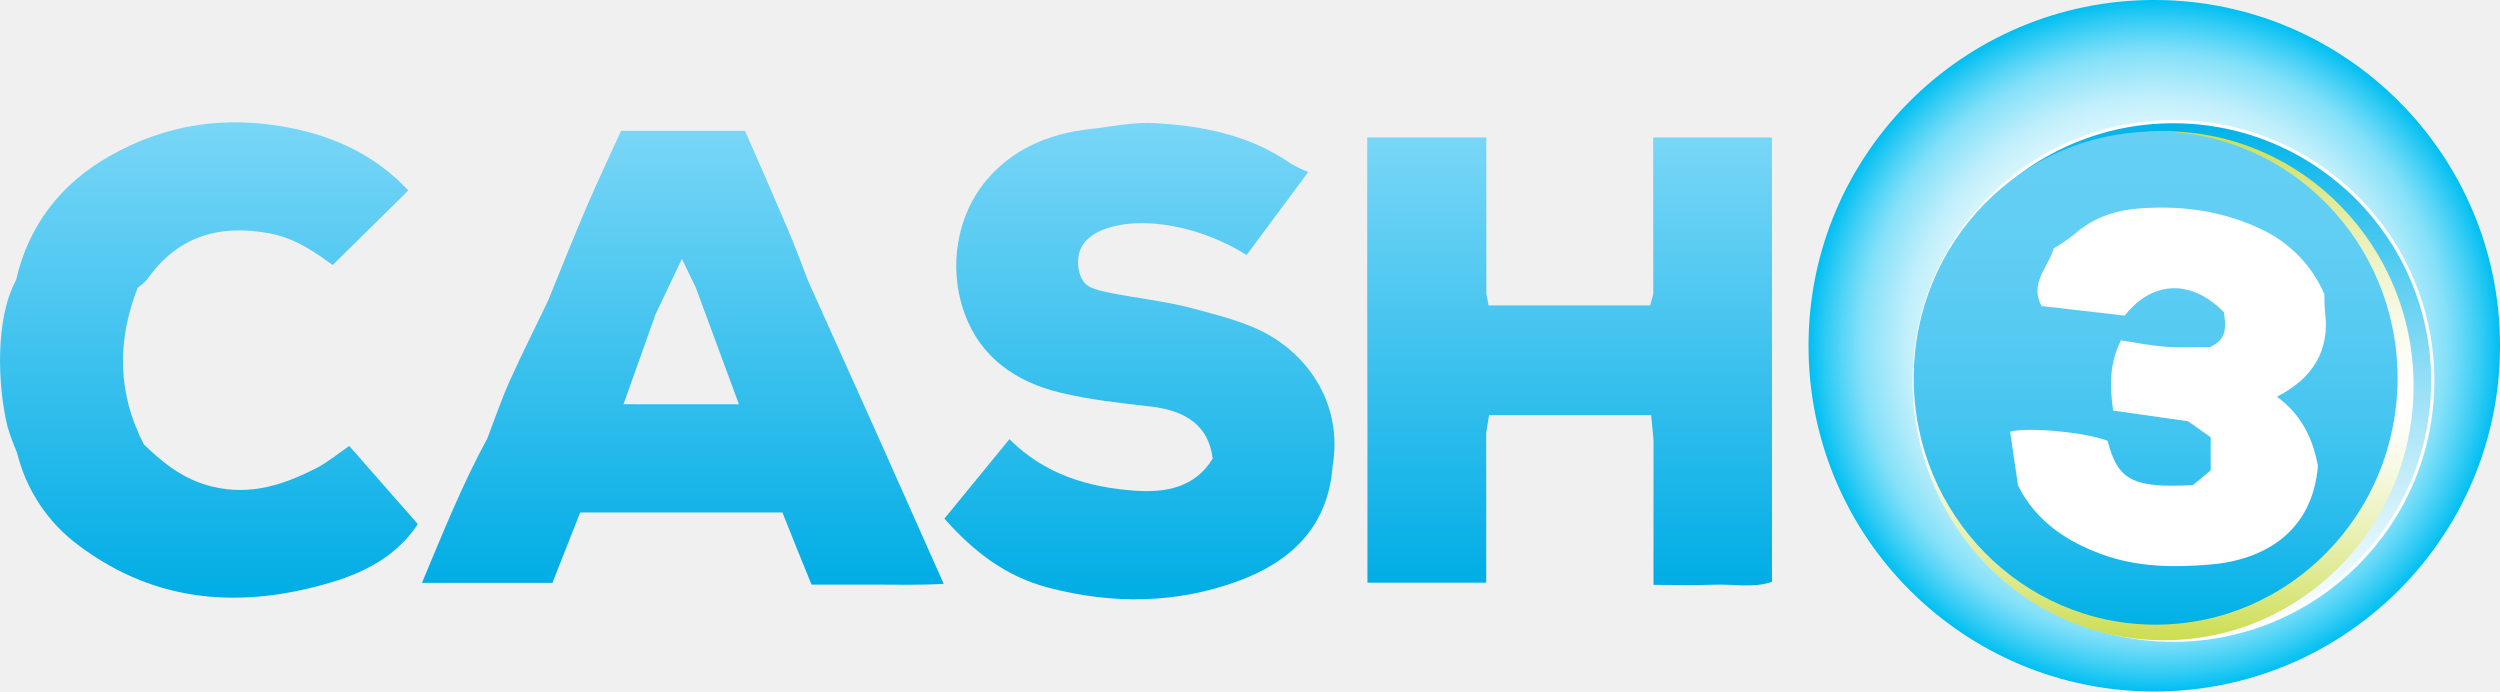
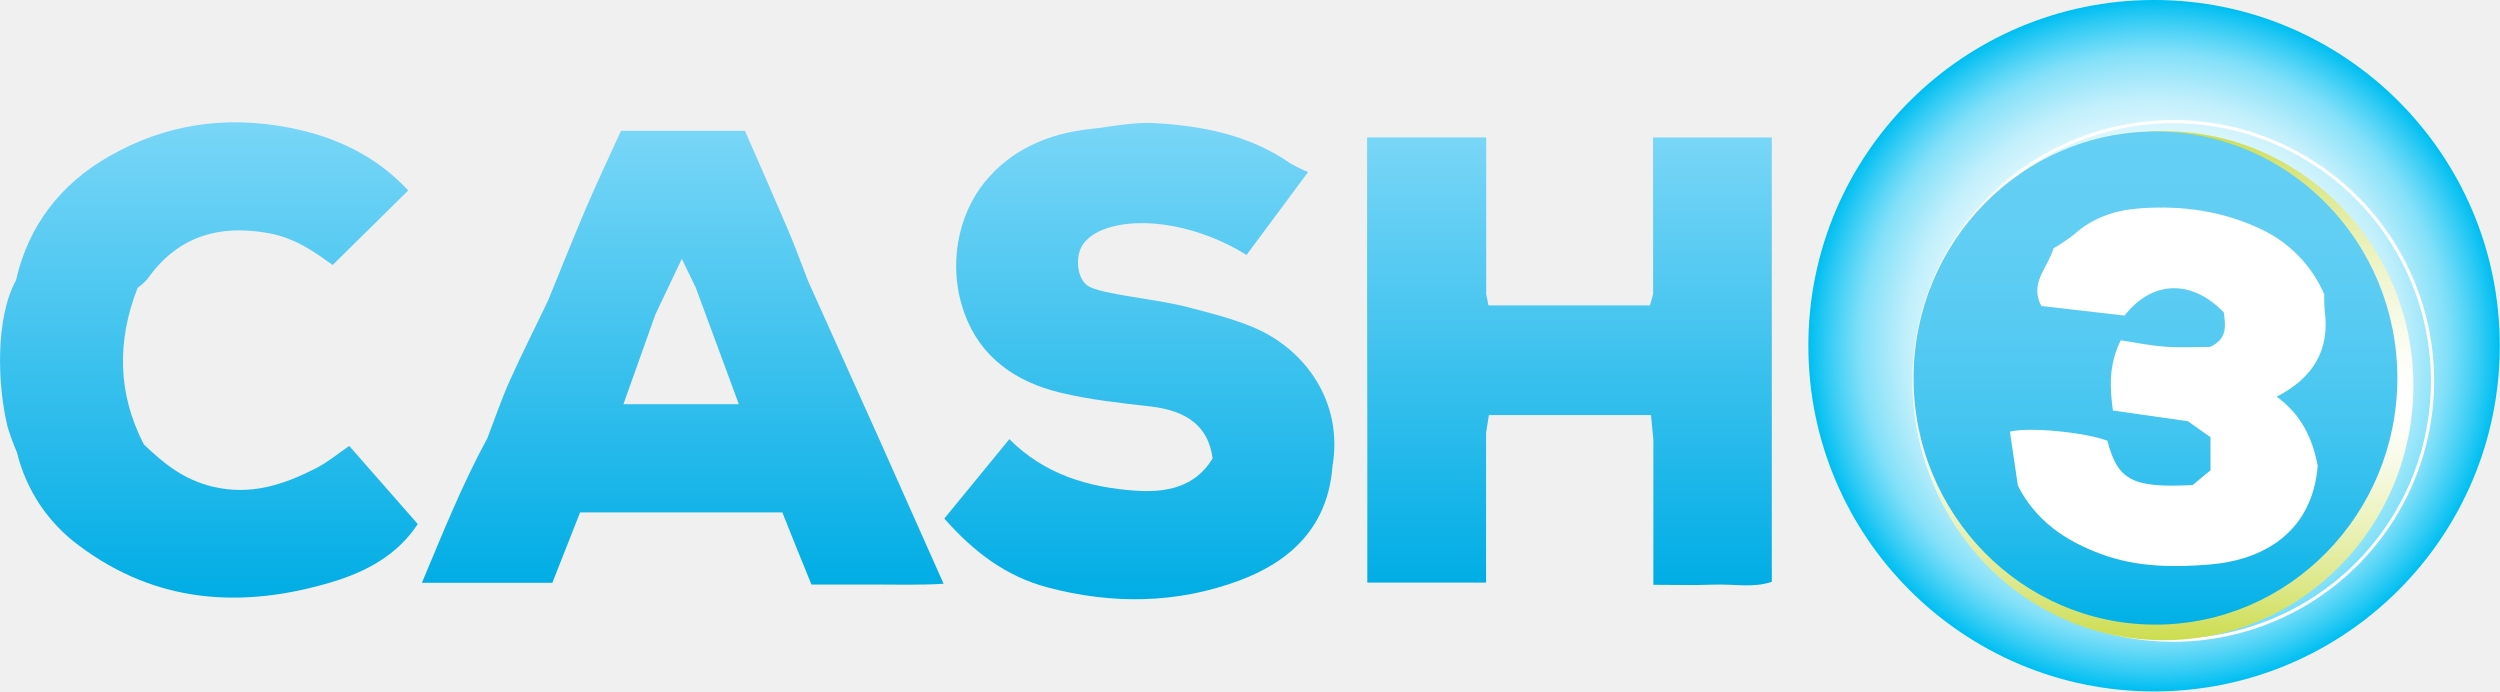
- <svg xmlns="http://www.w3.org/2000/svg" xmlns:xlink="http://www.w3.org/1999/xlink" viewBox="0 0 780.93 216">
+ <svg xmlns="http://www.w3.org/2000/svg" width="781" height="216" viewBox="0 0 781 216" fill="none">
+   <path d="M109.1 139.31C105.5 141.76 102.35 144.42 98.78 146.25C88.64 151.41 78.4 154.89 66.39 152.02C57.39 149.87 51.13 144.76 44.94 138.84C36.68 122.84 36.51 106.48 43 89.89C44.099 89.121 45.105 88.229 46 87.23C55.26 74.08 68.09 69.89 84.15 72.88C92.67 74.48 98.92 79.22 103.92 82.78C112.07 74.78 119.6 67.33 127.54 59.49C117.83 49.08 105.43 42.8 90.37 39.89C70.26 36 51.64 38.83 34.21 48.76C19.05 57.39 8.94 70.3 5 87.53C-1.45 99.32 -0.86 120.06 2.36 133.33C3.184 136.051 4.165 138.723 5.3 141.33C8.133 153.022 15.003 163.339 24.7 170.46C48.98 188.64 75.9 190.21 103.79 181.8C114.04 178.71 124.02 173.62 130.51 163.71C123.21 155.43 116.25 147.49 109.1 139.31Z" fill="url(#paint0_linear_4007_4081)" />
+   <path d="M391.68 102.31C385.22 99.56 378.28 97.87 371.47 96.06C361.06 93.29 343.93 92 339.88 89.31C336.88 87.31 336.18 82.25 337.2 78.74C338.34 74.81 342.08 72.74 344.59 71.74C356.93 67 375.48 70.89 389.41 79.65L408.65 53.74C406.766 52.979 404.938 52.087 403.18 51.07C390.45 42.23 375.82 39.33 360.81 38.46C354.09 38.07 347.26 39.56 340.49 40.31C327.42 41.74 315.84 46.75 307.58 56.94C299.32 67.13 295.93 83 301.27 97.81C306.27 111.72 317.41 119.34 331.27 122.67C340.43 124.87 349.92 125.9 359.27 126.96C371.1 128.3 377.57 133.42 378.81 143.22C373.26 152.46 363.81 153.93 354.66 153.28C340.23 152.28 326.43 148.33 315.32 137.19L295 162C304.43 172.67 314.5 180.13 327.25 183.5C347.35 188.83 367.46 188.63 386.96 181.43C403.47 175.34 414.89 164.31 416.27 145.61C419.66 125.82 408 109.24 391.68 102.31Z" fill="url(#paint1_linear_4007_4081)" />
+   <path d="M274.76 137.4C267.32 120.847 259.876 104.3 252.43 87.76C250.36 82.44 248.43 77.07 246.18 71.82C241.71 61.31 237.08 50.82 232.72 40.87H194C190.37 48.87 186.61 56.75 183.17 64.78C179.06 74.39 175.22 84.12 171.26 93.78C167.26 102.21 163 110.56 159.18 119.08C156.58 124.89 154.54 130.95 152.25 136.9C144.38 151.35 138.31 166.56 131.81 182.07H172.55L181.23 160.07H244.4C247.4 167.62 250.4 175.07 253.5 182.61C260.57 182.61 267.11 182.61 273.66 182.61C280.37 182.61 287.11 182.82 294.78 182.37L274.76 137.4ZM194.76 126.27L204.76 98.19L213 80.86L217.36 89.86C221.73 101.69 226.11 113.52 230.82 126.28L194.76 126.27Z" fill="url(#paint2_linear_4007_4081)" />
+   <path d="M516.44 91.93L515.44 95.4H465C464.69 93.87 464.49 92.87 464.29 91.87V42.93H427.08V91.93L427.15 135.26V182H464.25V135.2C464.55 133.29 464.86 131.38 465.13 129.66H515.77C516.05 132.66 516.28 134.96 516.51 137.32V182.69C523.28 182.69 529.4 182.87 535.51 182.64C541.62 182.41 547.71 183.74 553.51 181.76V137.28V91.89V42.94H516.41L516.44 91.93Z" fill="url(#paint3_linear_4007_4081)" />
+   <path d="M672.93 216C732.576 216 780.93 167.647 780.93 108C780.93 48.353 732.576 0 672.93 0C613.283 0 564.93 48.353 564.93 108C564.93 167.647 613.283 216 672.93 216Z" fill="url(#paint4_radial_4007_4081)" />
+   <path d="M678.93 200.5C662.811 200.5 647.053 195.72 633.651 186.765C620.248 177.809 609.802 165.081 603.634 150.189C597.465 135.297 595.851 118.91 598.996 103.1C602.14 87.291 609.903 72.769 621.301 61.371C632.699 49.973 647.22 42.211 663.03 39.066C678.839 35.921 695.226 37.535 710.118 43.704C725.011 49.872 737.739 60.319 746.695 73.721C755.65 87.124 760.43 102.881 760.43 119C760.406 140.608 751.812 161.324 736.533 176.603C721.254 191.882 700.538 200.476 678.93 200.5ZM678.93 38.5C663.008 38.5 647.445 43.221 634.206 52.067C620.968 60.912 610.65 73.485 604.557 88.194C598.465 102.903 596.87 119.089 599.977 134.705C603.083 150.32 610.75 164.664 622.008 175.922C633.266 187.18 647.61 194.847 663.225 197.953C678.84 201.059 695.026 199.465 709.736 193.372C724.445 187.279 737.018 176.962 745.863 163.723C754.708 150.485 759.43 134.921 759.43 119C759.406 97.657 750.917 77.196 735.826 62.104C720.734 47.013 700.272 38.524 678.93 38.5Z" fill="white" />
+   <path d="M675.93 200C719.008 200 753.93 164.407 753.93 120.5C753.93 76.593 719.008 41 675.93 41C632.851 41 597.93 76.593 597.93 120.5C597.93 164.407 632.851 200 675.93 200Z" fill="url(#paint5_linear_4007_4081)" />
+   <path d="M673.36 195.13C715.096 195.13 748.93 160.647 748.93 118.11C748.93 75.573 715.096 41.09 673.36 41.09C631.624 41.09 597.79 75.573 597.79 118.11C597.79 160.647 631.624 195.13 673.36 195.13Z" fill="url(#paint6_linear_4007_4081)" />
+   <path d="M711.24 123.93C722.63 118.05 727.9 109.39 726.24 97.03C726.096 95.324 726.043 93.612 726.08 91.9C722.26 83.069 715.377 75.916 706.7 71.76C694.63 65.95 681.95 64.14 668.7 65.07C660.98 65.61 654.01 67.85 648.13 73.07C646.031 74.729 643.819 76.239 641.51 77.59C639.87 83.45 633.86 88.44 637.71 95.59L663.71 98.59C672.46 87.41 684.79 87.31 694.71 97.59C695.27 101.71 695.9 105.88 690.42 108.38C686.17 108.38 681.33 108.65 676.53 108.31C671.73 107.97 667.25 107.03 662.53 106.31C658.74 113.85 659.07 121.05 660.08 128.25L683.48 131.59L690.56 136.59V146.91L685 151.52C666.19 152.52 661.54 150.04 658.35 137.68C651.64 135.1 634.1 133.3 627.9 134.84C628.72 140.41 629.55 146.07 630.38 151.72C635.99 162.72 645.24 169.02 656.71 173.21C667.78 177.21 679.06 177.28 690.35 176.35C707.03 174.98 722.35 166.35 724.05 145.52C722.46 136.89 718.82 129.4 711.24 123.93Z" fill="white" />
  <defs>
-     <style>.cls-1{fill:#68d0f4;}.cls-2{fill:url(#New_Gradient_Swatch_1);}.cls-3{fill:url(#New_Gradient_Swatch_1-2);}.cls-4{fill:none;}.cls-5{fill:url(#New_Gradient_Swatch_1-3);}.cls-6{fill:url(#New_Gradient_Swatch_1-4);}.cls-7{fill:#3bc0ed;}.cls-8{fill:url(#radial-gradient);}.cls-9{fill:url(#linear-gradient);}.cls-10{fill:#fff;}.cls-11{fill:url(#linear-gradient-2);}.cls-12{fill:url(#linear-gradient-3);}</style>
-     <linearGradient id="New_Gradient_Swatch_1" x1="65.25" y1="186.74" x2="65.25" y2="38.21" gradientUnits="userSpaceOnUse">
-       <stop offset="0" stop-color="#00ade5" />
-       <stop offset="1" stop-color="#79d6f7" />
+     <linearGradient id="paint0_linear_4007_4081" x1="65.25" y1="186.74" x2="65.25" y2="38.21" gradientUnits="userSpaceOnUse">
+       <stop stop-color="#00ADE5" />
+       <stop offset="1" stop-color="#79D6F7" />
    </linearGradient>
-     <linearGradient id="New_Gradient_Swatch_1-2" x1="355.96" y1="187.15" x2="355.96" y2="38.39" xlink:href="#New_Gradient_Swatch_1" />
-     <linearGradient id="New_Gradient_Swatch_1-3" x1="213.29" y1="182.67" x2="213.29" y2="40.87" xlink:href="#New_Gradient_Swatch_1" />
-     <linearGradient id="New_Gradient_Swatch_1-4" x1="490.31" y1="182.87" x2="490.31" y2="42.93" xlink:href="#New_Gradient_Swatch_1" />
-     <radialGradient id="radial-gradient" cx="672.93" cy="108" r="108" gradientUnits="userSpaceOnUse">
-       <stop offset="0" stop-color="#fff" />
-       <stop offset="0.32" stop-color="#fdfeff" />
-       <stop offset="0.46" stop-color="#f6fdff" />
-       <stop offset="0.56" stop-color="#e9fafe" />
-       <stop offset="0.64" stop-color="#d7f5fd" />
-       <stop offset="0.72" stop-color="#c0effc" />
-       <stop offset="0.78" stop-color="#a4e8fa" />
-       <stop offset="0.85" stop-color="#82e0f9" />
-       <stop offset="0.9" stop-color="#5ad6f7" />
-       <stop offset="0.95" stop-color="#2fcbf4" />
-       <stop offset="1" stop-color="#00bff2" />
+     <linearGradient id="paint1_linear_4007_4081" x1="355.96" y1="187.15" x2="355.96" y2="38.39" gradientUnits="userSpaceOnUse">
+       <stop stop-color="#00ADE5" />
+       <stop offset="1" stop-color="#79D6F7" />
+     </linearGradient>
+     <linearGradient id="paint2_linear_4007_4081" x1="213.29" y1="182.67" x2="213.29" y2="40.87" gradientUnits="userSpaceOnUse">
+       <stop stop-color="#00ADE5" />
+       <stop offset="1" stop-color="#79D6F7" />
+     </linearGradient>
+     <linearGradient id="paint3_linear_4007_4081" x1="490.31" y1="182.87" x2="490.31" y2="42.93" gradientUnits="userSpaceOnUse">
+       <stop stop-color="#00ADE5" />
+       <stop offset="1" stop-color="#79D6F7" />
+     </linearGradient>
+     <radialGradient id="paint4_radial_4007_4081" cx="0" cy="0" r="1" gradientUnits="userSpaceOnUse" gradientTransform="translate(672.93 108) scale(108)">
+       <stop stop-color="white" />
+       <stop offset="0.32" stop-color="#FDFEFF" />
+       <stop offset="0.46" stop-color="#F6FDFF" />
+       <stop offset="0.56" stop-color="#E9FAFE" />
+       <stop offset="0.64" stop-color="#D7F5FD" />
+       <stop offset="0.72" stop-color="#C0EFFC" />
+       <stop offset="0.78" stop-color="#A4E8FA" />
+       <stop offset="0.85" stop-color="#82E0F9" />
+       <stop offset="0.9" stop-color="#5AD6F7" />
+       <stop offset="0.95" stop-color="#2FCBF4" />
+       <stop offset="1" stop-color="#00BFF2" />
    </radialGradient>
-     <linearGradient id="linear-gradient" x1="678.93" y1="200" x2="678.93" y2="38" gradientUnits="userSpaceOnUse">
-       <stop offset="0" stop-color="#fff" />
-       <stop offset="0.09" stop-color="#f3fbfe" />
-       <stop offset="0.25" stop-color="#d3f2fb" />
-       <stop offset="0.46" stop-color="#a0e2f7" />
-       <stop offset="0.71" stop-color="#58cdf1" />
-       <stop offset="1" stop-color="#00b2ea" />
+     <linearGradient id="paint5_linear_4007_4081" x1="675.93" y1="200" x2="675.93" y2="41" gradientUnits="userSpaceOnUse">
+       <stop stop-color="#CDDD50" />
+       <stop offset="0.11" stop-color="#DDE88A" />
+       <stop offset="0.23" stop-color="#ECF2BC" />
+       <stop offset="0.33" stop-color="#F6F9E0" />
+       <stop offset="0.41" stop-color="#FDFDF7" />
+       <stop offset="0.46" stop-color="white" />
+       <stop offset="0.53" stop-color="#FEFEFA" />
+       <stop offset="0.61" stop-color="#F9FBEB" />
+       <stop offset="0.7" stop-color="#F2F6D3" />
+       <stop offset="0.8" stop-color="#E9F0B1" />
+       <stop offset="0.9" stop-color="#DCE785" />
+       <stop offset="1" stop-color="#CDDD50" />
    </linearGradient>
-     <linearGradient id="linear-gradient-2" x1="675.93" y1="200" x2="675.93" y2="41" gradientUnits="userSpaceOnUse">
-       <stop offset="0" stop-color="#cddd50" />
-       <stop offset="0.11" stop-color="#dde88a" />
-       <stop offset="0.23" stop-color="#ecf2bc" />
-       <stop offset="0.33" stop-color="#f6f9e0" />
-       <stop offset="0.41" stop-color="#fdfdf7" />
-       <stop offset="0.46" stop-color="#fff" />
-       <stop offset="0.53" stop-color="#fefefa" />
-       <stop offset="0.61" stop-color="#f9fbeb" />
-       <stop offset="0.7" stop-color="#f2f6d3" />
-       <stop offset="0.8" stop-color="#e9f0b1" />
-       <stop offset="0.9" stop-color="#dce785" />
-       <stop offset="1" stop-color="#cddd50" />
-     </linearGradient>
-     <linearGradient id="linear-gradient-3" x1="673.36" y1="195.13" x2="673.36" y2="41.09" gradientUnits="userSpaceOnUse">
-       <stop offset="0" stop-color="#00b0e7" />
-       <stop offset="0.03" stop-color="#06b2e8" />
-       <stop offset="0.21" stop-color="#28bcec" />
-       <stop offset="0.4" stop-color="#43c5f0" />
-       <stop offset="0.59" stop-color="#56caf2" />
-       <stop offset="0.79" stop-color="#61cef4" />
-       <stop offset="1" stop-color="#65cff4" />
+     <linearGradient id="paint6_linear_4007_4081" x1="673.36" y1="195.13" x2="673.36" y2="41.09" gradientUnits="userSpaceOnUse">
+       <stop stop-color="#00B0E7" />
+       <stop offset="0.03" stop-color="#06B2E8" />
+       <stop offset="0.21" stop-color="#28BCEC" />
+       <stop offset="0.4" stop-color="#43C5F0" />
+       <stop offset="0.59" stop-color="#56CAF2" />
+       <stop offset="0.79" stop-color="#61CEF4" />
+       <stop offset="1" stop-color="#65CFF4" />
    </linearGradient>
  </defs>
-   <g id="Layer_2" data-name="Layer 2">
-     <g id="Layer_1-2" data-name="Layer 1">
-       <path class="cls-1" d="M780,112.49a14.85,14.85,0,0,1-1.75.29l-.16-17A5.85,5.85,0,0,0,780,96Z" />
-       <path class="cls-2" d="M109.1,139.31c-3.6,2.45-6.75,5.11-10.32,6.94-10.14,5.16-20.38,8.64-32.39,5.77-9-2.15-15.26-7.26-21.45-13.18-8.26-16-8.43-32.36-1.94-48.95a17.5,17.5,0,0,0,3-2.66c9.26-13.15,22.09-17.34,38.15-14.35,8.52,1.6,14.77,6.34,19.77,9.9,8.15-8,15.68-15.45,23.62-23.29-9.71-10.41-22.11-16.69-37.17-19.6C70.26,36,51.64,38.83,34.21,48.76,19.05,57.39,8.94,70.3,5,87.53c-6.45,11.79-5.86,32.53-2.64,45.8a73.21,73.21,0,0,0,2.94,8,51.06,51.06,0,0,0,19.4,29.13c24.28,18.18,51.2,19.75,79.09,11.34,10.25-3.09,20.23-8.18,26.72-18.09C123.21,155.43,116.25,147.49,109.1,139.31Z" />
-       <path class="cls-3" d="M391.68,102.31c-6.46-2.75-13.4-4.44-20.21-6.25-10.41-2.77-27.54-4.06-31.59-6.75-3-2-3.7-7.06-2.68-10.57,1.14-3.93,4.88-6,7.39-7,12.34-4.74,30.89-.85,44.82,7.91l19.24-25.91a43.29,43.29,0,0,1-5.47-2.67c-12.73-8.84-27.36-11.74-42.37-12.61-6.72-.39-13.55,1.1-20.32,1.85-13.07,1.43-24.65,6.44-32.91,16.63S295.93,83,301.27,97.81c5,13.91,16.14,21.53,30,24.86,9.16,2.2,18.65,3.23,28,4.29,11.83,1.34,18.3,6.46,19.54,16.26-5.55,9.24-15,10.71-24.15,10.06-14.43-1-28.23-4.95-39.34-16.09L295,162c9.43,10.67,19.5,18.13,32.25,21.5,20.1,5.33,40.21,5.13,59.71-2.07,16.51-6.09,27.93-17.12,29.31-35.82C419.66,125.82,408,109.24,391.68,102.31Z" />
-       <path class="cls-4" d="M204.79,98.19l-10,28.08h36c-4.71-12.76-9.09-24.59-13.46-36.42l-4.36-9Z" />
-       <path class="cls-4" d="M204.79,98.19l-10,28.08h36c-4.71-12.76-9.09-24.59-13.46-36.42l-4.36-9Z" />
-       <path class="cls-5" d="M274.76,137.4q-11.16-24.83-22.33-49.64c-2.07-5.32-4-10.69-6.25-15.94-4.47-10.51-9.1-21-13.46-30.95H194c-3.63,8-7.39,15.88-10.83,23.91-4.11,9.61-7.95,19.34-11.91,29-4,8.43-8.26,16.78-12.08,25.3-2.6,5.81-4.64,11.87-6.93,17.82-7.87,14.45-13.94,29.66-20.44,45.17h40.74l8.68-22H244.4c3,7.55,6,15,9.1,22.54,7.07,0,13.61,0,20.16,0,6.71,0,13.45.21,21.12-.24Zm-80-11.13,10-28.08L213,80.86l4.36,9c4.37,11.83,8.75,23.66,13.46,36.42Z" />
-       <path class="cls-6" d="M516.44,91.93l-1,3.47H465c-.31-1.53-.51-2.53-.71-3.53V42.93H427.08v49l.07,43.33V182h37.1V135.2c.3-1.91.61-3.82.88-5.54h50.64c.28,3,.51,5.3.74,7.66v45.37c6.77,0,12.89.18,19-.05s12.2,1.1,18-.88V137.28h0l0-45.39V42.94h-37.1Z" />
-       <path class="cls-7" d="M740.69,71.33c.1-.92.21-1.85.32-2.77l1.75,2.53Z" />
-       <circle class="cls-8" cx="672.93" cy="108" r="108" />
-       <circle class="cls-9" cx="678.93" cy="119" r="81" />
-       <path class="cls-10" d="M678.93,200.5a81.5,81.5,0,1,1,81.5-81.5A81.59,81.59,0,0,1,678.93,200.5Zm0-162a80.5,80.5,0,1,0,80.5,80.5A80.59,80.59,0,0,0,678.93,38.5Z" />
-       <ellipse class="cls-11" cx="675.93" cy="120.5" rx="78" ry="79.5" />
-       <ellipse class="cls-12" cx="673.36" cy="118.11" rx="75.57" ry="77.02" />
-       <path class="cls-10" d="M711.24,123.93c11.39-5.88,16.66-14.54,15-26.9a48.67,48.67,0,0,1-.16-5.13h0A39.89,39.89,0,0,0,706.7,71.76c-12.07-5.81-24.75-7.62-38-6.69-7.72.54-14.69,2.78-20.57,8a57.61,57.61,0,0,1-6.62,4.52c-1.64,5.86-7.65,10.85-3.8,18l26,3c8.75-11.18,21.08-11.28,31-1,.56,4.12,1.19,8.29-4.29,10.79-4.25,0-9.09.27-13.89-.07s-9.28-1.28-14-2c-3.79,7.54-3.46,14.74-2.45,21.94l23.4,3.34,7.08,5v10.32L685,151.52c-18.81,1-23.46-1.48-26.65-13.84-6.71-2.58-24.25-4.38-30.45-2.84.82,5.57,1.65,11.23,2.48,16.88,5.61,11,14.86,17.3,26.33,21.49,11.07,4,22.35,4.07,33.64,3.14,16.68-1.37,32-10,33.7-30.83C722.46,136.89,718.82,129.4,711.24,123.93Z" />
-     </g>
-   </g>
</svg>
